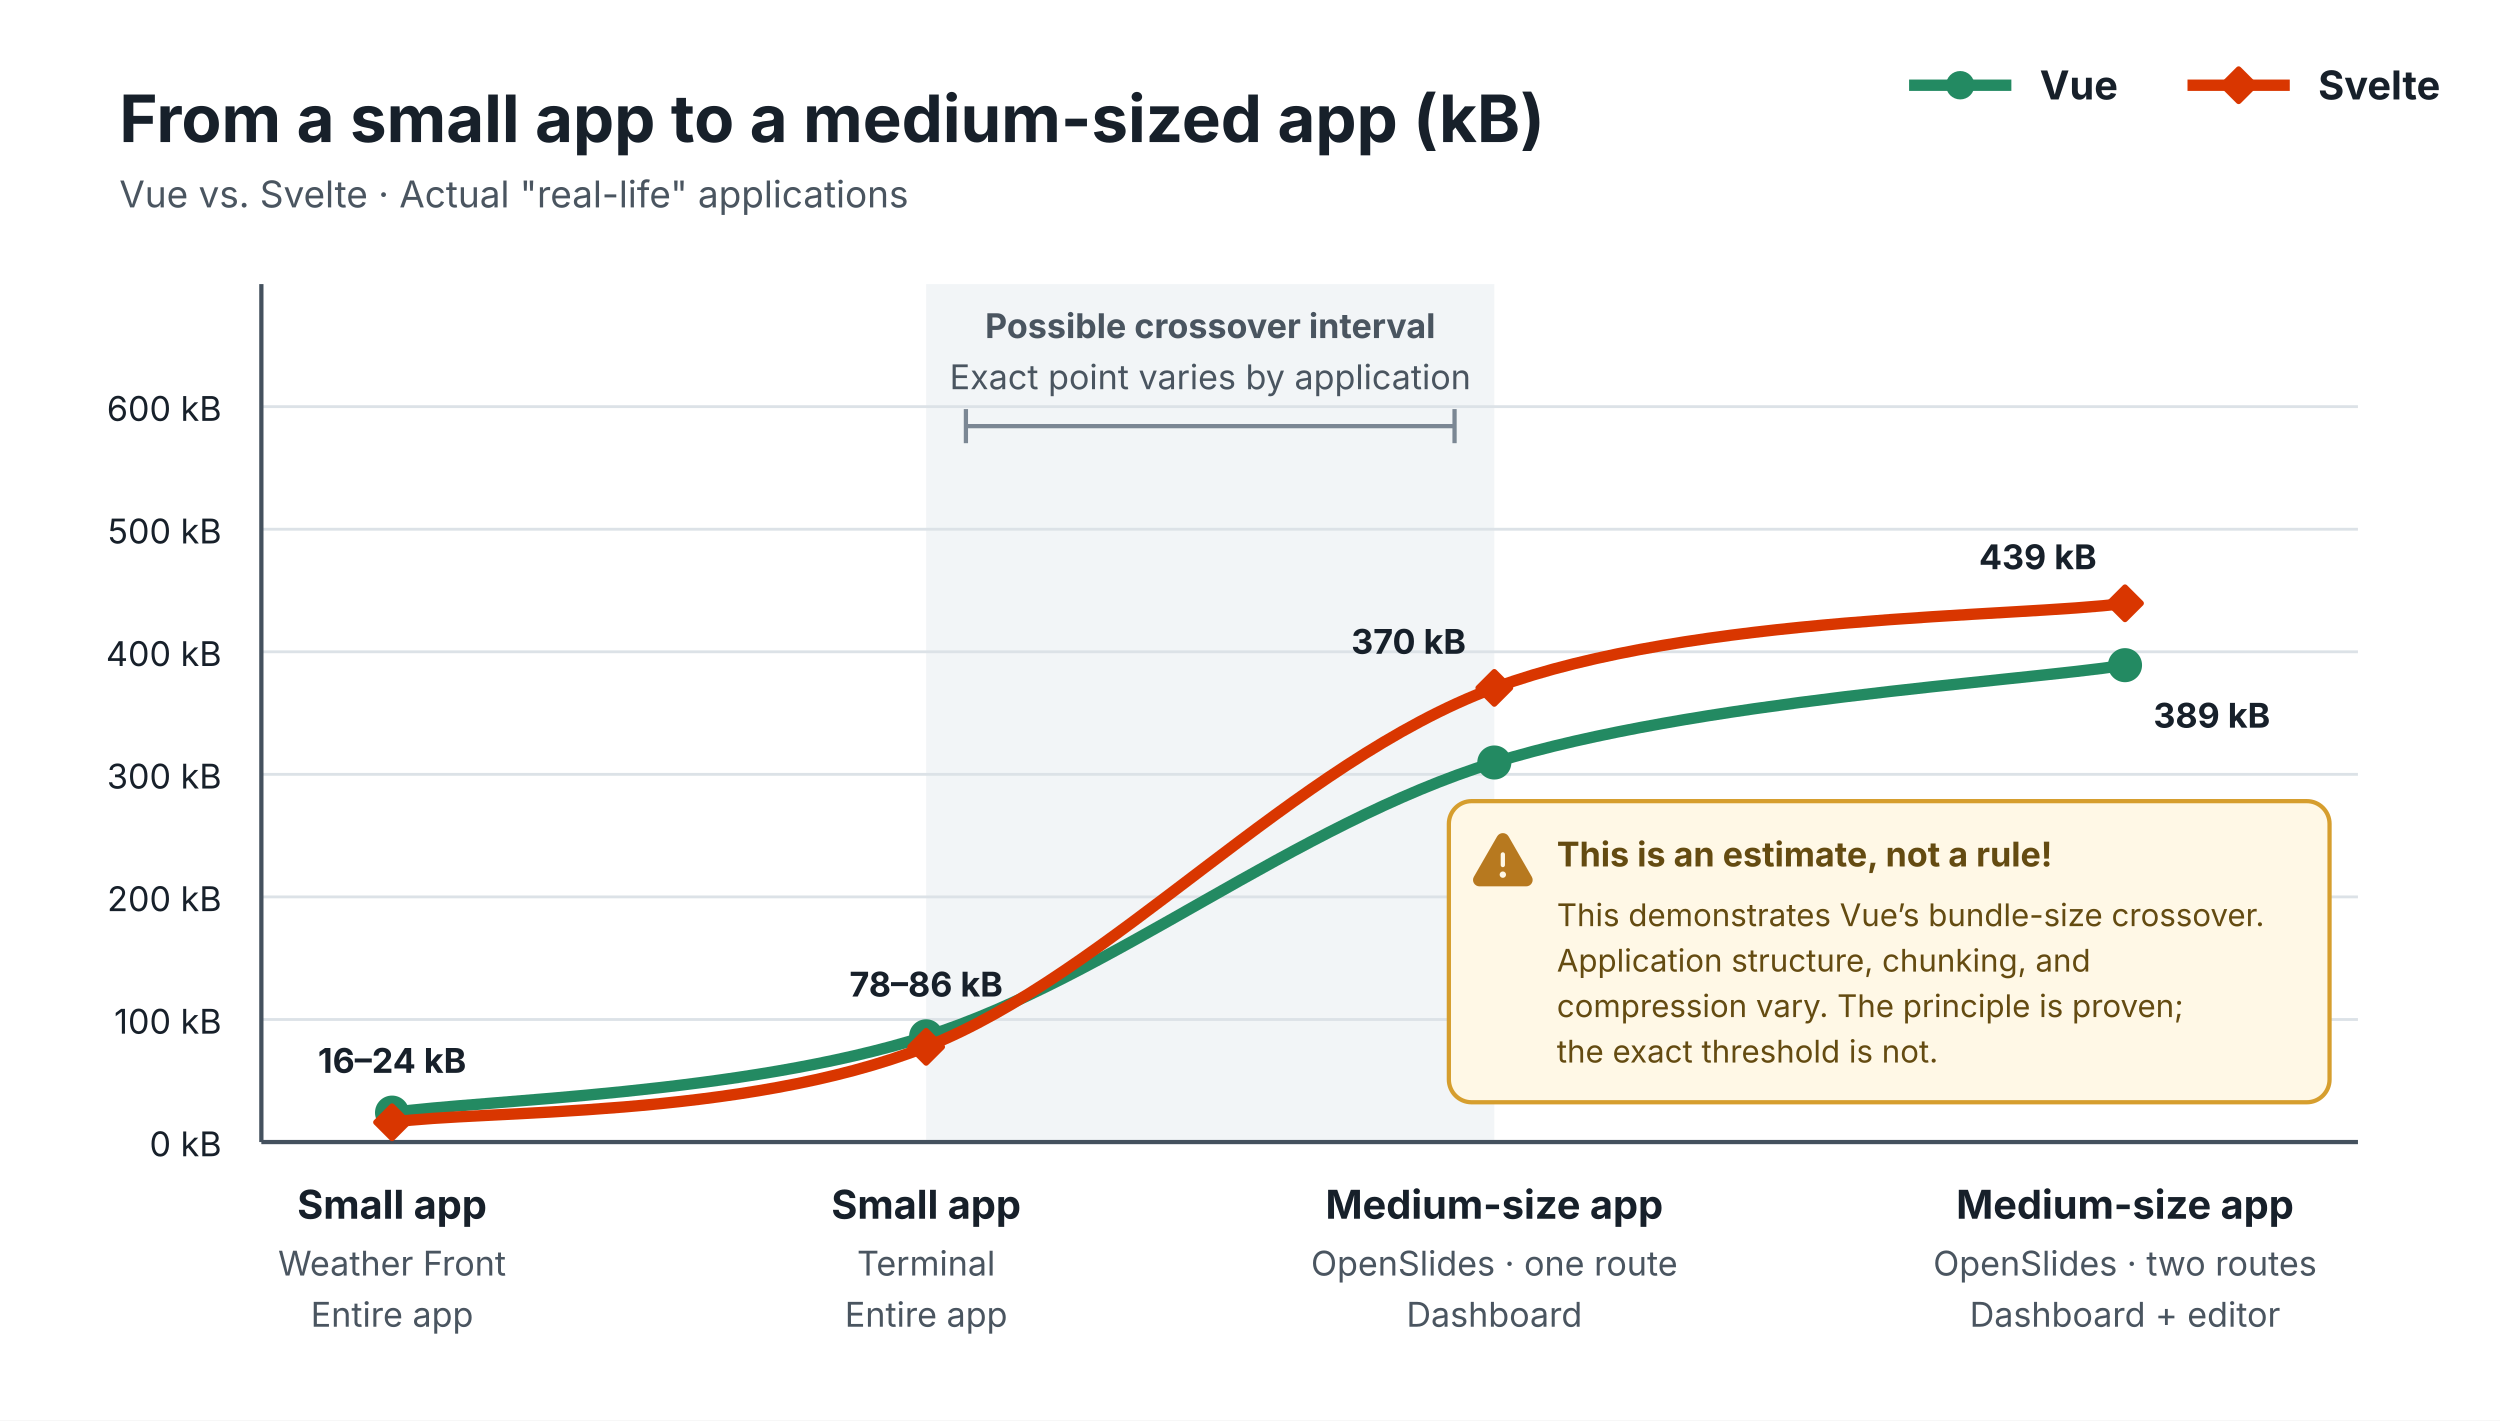
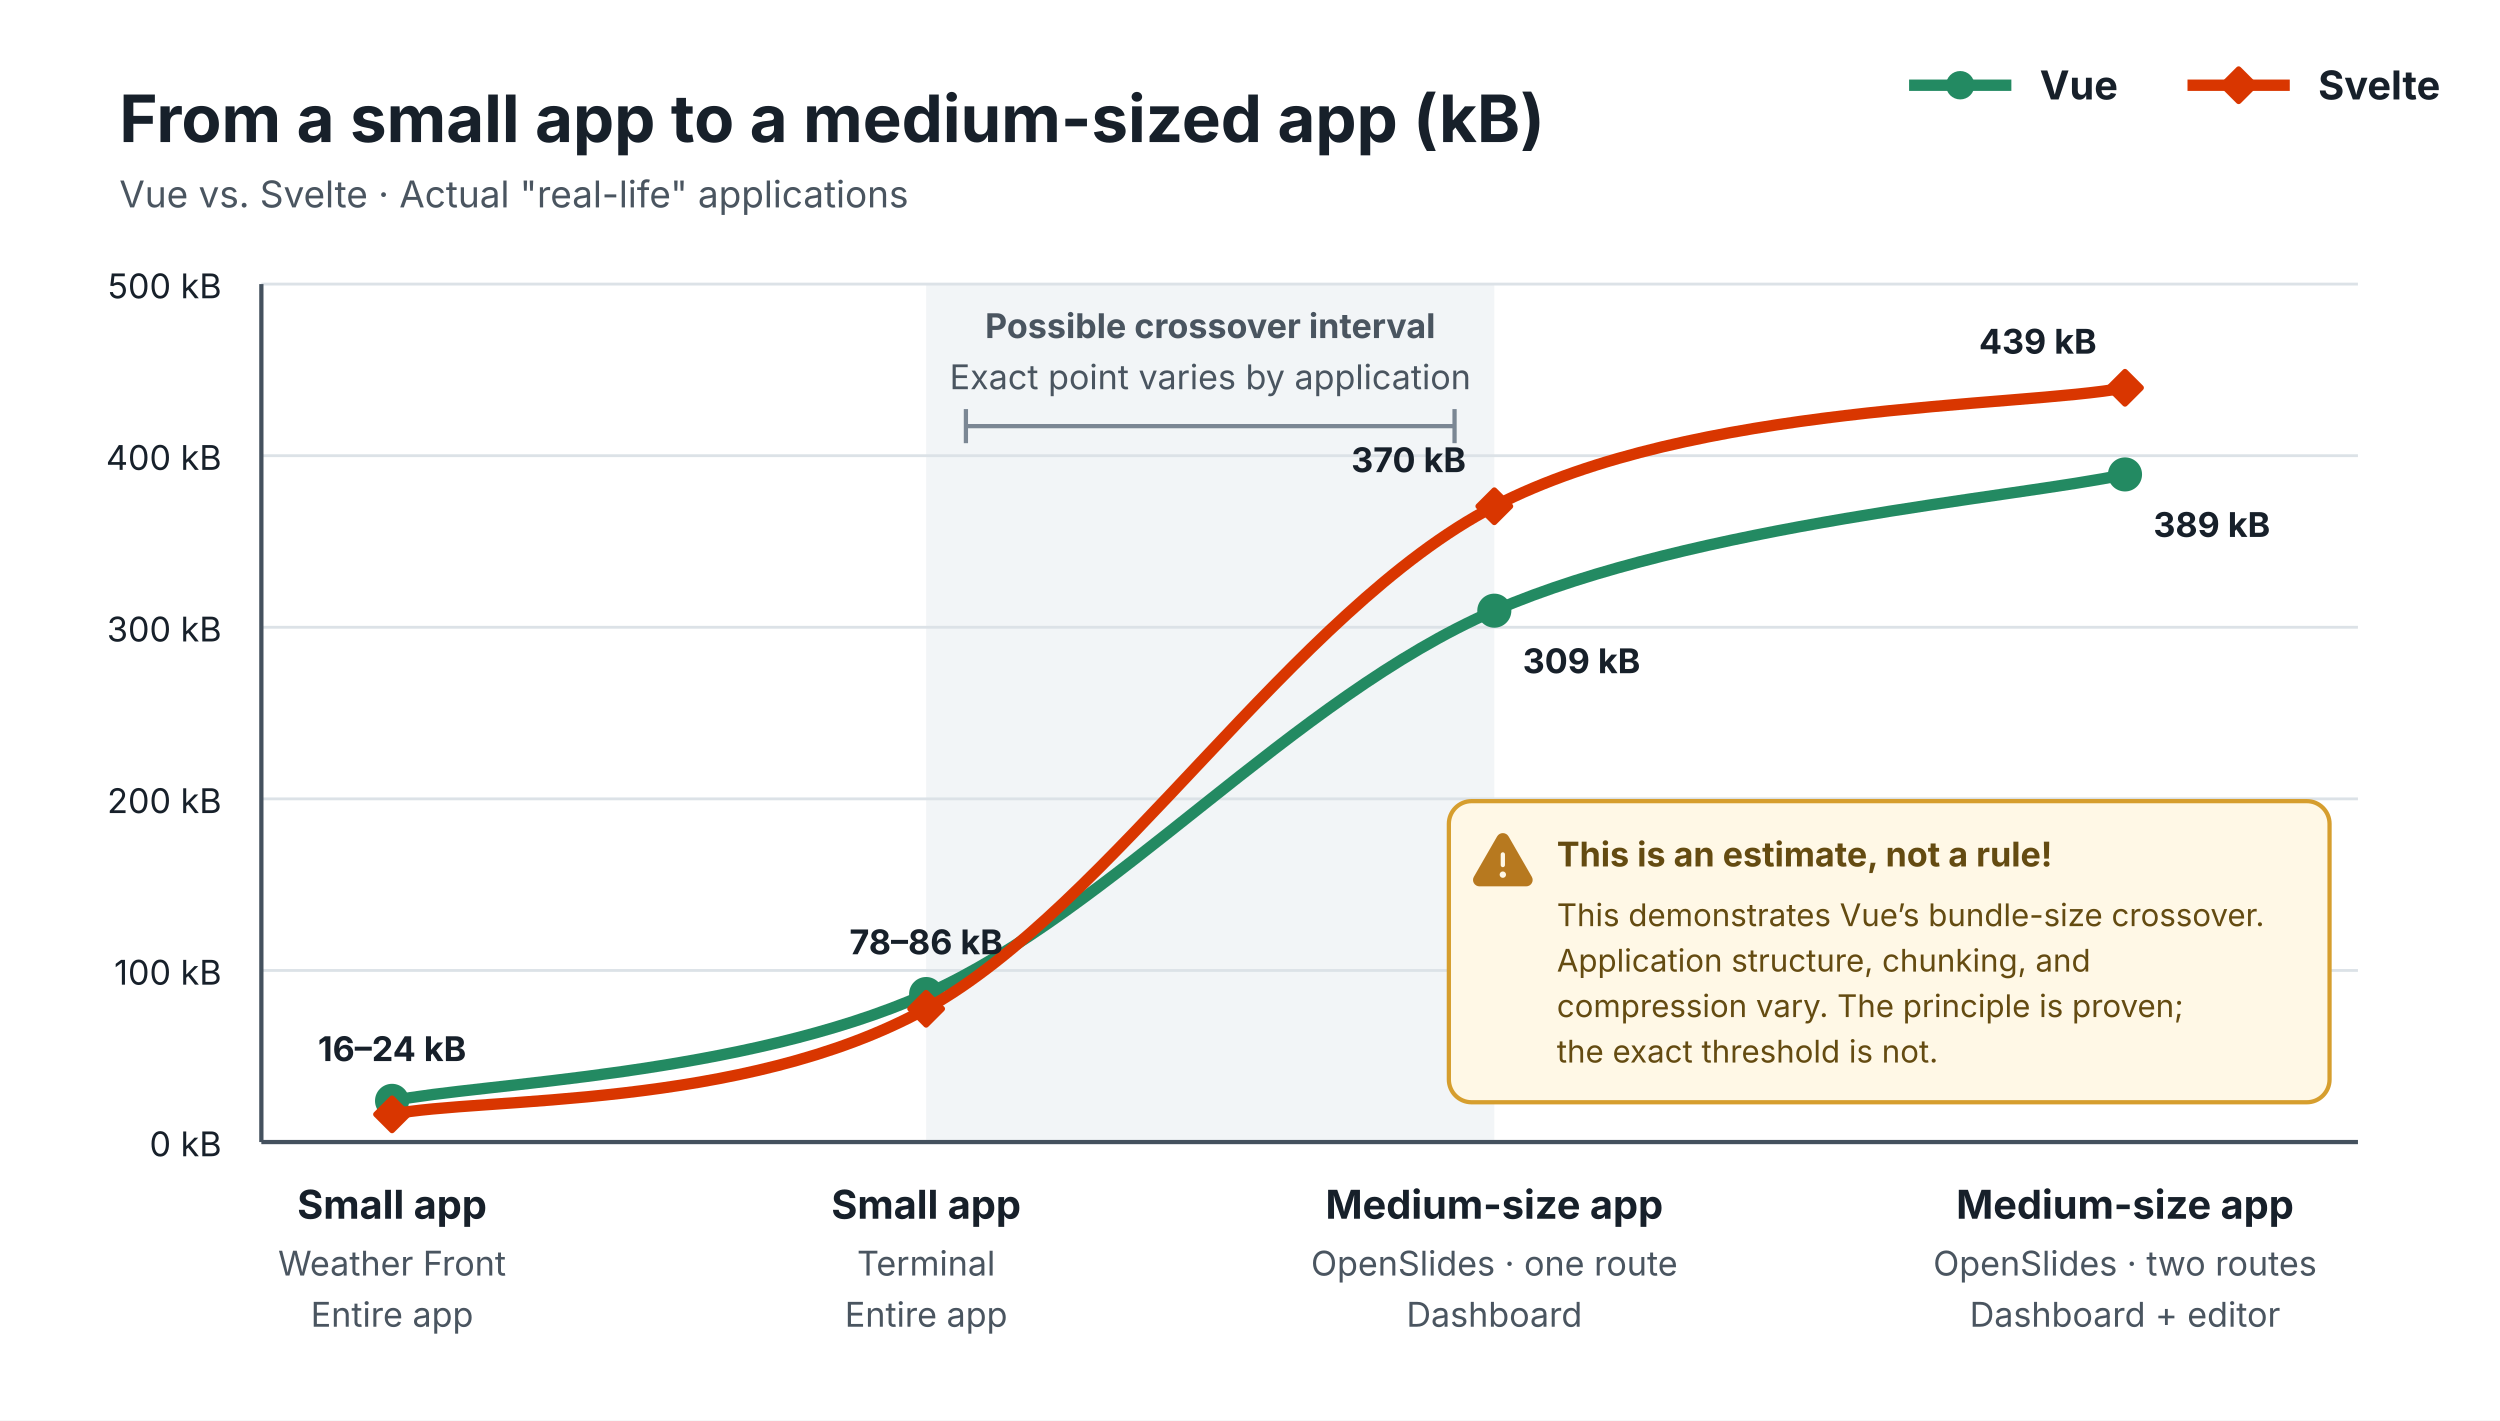
<svg xmlns="http://www.w3.org/2000/svg" width="880" height="500" viewBox="0 0 880 500" role="img" aria-labelledby="title description">
  <style>
    text { font-family: ui-sans-serif, system-ui, -apple-system, BlinkMacSystemFont, "Segoe UI", sans-serif; fill: #17202a; }
    .title { font-size: 23px; font-weight: 700; }
    .subtitle { font-size: 13px; fill: #4a5560; }
    .axis { stroke: #44515e; stroke-width: 1.5; }
    .grid { stroke: #dce2e7; stroke-width: 1; }
    .tick { font-size: 12px; }
    .label { font-size: 14px; font-weight: 650; }
    .detail { font-size: 12px; fill: #4a5560; }
    .value { font-size: 12px; font-weight: 700; }
    .legend { font-size: 14px; font-weight: 650; }
    .crossover { font-size: 12px; font-weight: 700; fill: #4a5560; }
    .callout-box { fill: #fff8e6; stroke: #d69e2e; stroke-width: 1.5; }
    .callout-icon { fill: #b7791f; }
    .callout-title { fill: #644b11; font-size: 12px; font-weight: 750; }
    .callout-text { fill: #644b11; font-size: 11px; }
  </style>
  <rect width="880" height="500" fill="#ffffff" />
  <text x="42" y="50" class="title">From a small app to a medium-sized app (kB)</text>
  <text x="42" y="73" class="subtitle">Vue vs. Svelte · Actual "real-life" applications</text>
  <line x1="672" y1="30" x2="708" y2="30" stroke="#238a62" stroke-width="4" />
  <circle cx="690" cy="30" r="5" fill="#238a62" />
  <text x="718" y="35" class="legend">Vue</text>
  <line x1="770" y1="30" x2="806" y2="30" stroke="#d93600" stroke-width="4" />
  <rect x="783" y="25" width="10" height="10" rx="1" fill="#d93600" transform="rotate(45 788 30)" />
  <text x="816" y="35" class="legend">Svelte</text>
  <rect x="326" y="100" width="200" height="302" fill="#f2f5f7" />
  <line x1="92" y1="402" x2="830" y2="402" class="grid" />
  <text x="78" y="407" text-anchor="end" class="tick">0 kB</text>
-   <line x1="92" y1="358.86" x2="830" y2="358.86" class="grid" />
-   <text x="78" y="363.86" text-anchor="end" class="tick">100 kB</text>
-   <line x1="92" y1="315.71" x2="830" y2="315.71" class="grid" />
-   <text x="78" y="320.71" text-anchor="end" class="tick">200 kB</text>
-   <line x1="92" y1="272.57" x2="830" y2="272.57" class="grid" />
-   <text x="78" y="277.57" text-anchor="end" class="tick">300 kB</text>
-   <line x1="92" y1="229.43" x2="830" y2="229.43" class="grid" />
-   <text x="78" y="234.43" text-anchor="end" class="tick">400 kB</text>
-   <line x1="92" y1="186.29" x2="830" y2="186.29" class="grid" />
-   <text x="78" y="191.29" text-anchor="end" class="tick">500 kB</text>
-   <line x1="92" y1="143.14" x2="830" y2="143.14" class="grid" />
-   <text x="78" y="148.14" text-anchor="end" class="tick">600 kB</text>
+   <line x1="92" y1="341.6" x2="830" y2="341.6" class="grid" />
+   <text x="78" y="346.6" text-anchor="end" class="tick">100 kB</text>
+   <line x1="92" y1="281.2" x2="830" y2="281.2" class="grid" />
+   <text x="78" y="286.2" text-anchor="end" class="tick">200 kB</text>
+   <line x1="92" y1="220.8" x2="830" y2="220.8" class="grid" />
+   <text x="78" y="225.8" text-anchor="end" class="tick">300 kB</text>
+   <line x1="92" y1="160.4" x2="830" y2="160.4" class="grid" />
+   <text x="78" y="165.4" text-anchor="end" class="tick">400 kB</text>
+   <line x1="92" y1="100" x2="830" y2="100" class="grid" />
+   <text x="78" y="105" text-anchor="end" class="tick">500 kB</text>
  <line x1="92" y1="100" x2="92" y2="402" class="axis" />
  <line x1="92" y1="402" x2="830" y2="402" class="axis" />
  <line x1="340" y1="150" x2="512" y2="150" stroke="#7b8794" stroke-width="1.5" />
  <line x1="340" y1="144" x2="340" y2="156" stroke="#7b8794" stroke-width="1.5" />
  <line x1="512" y1="144" x2="512" y2="156" stroke="#7b8794" stroke-width="1.5" />
  <text x="426" y="119" text-anchor="middle" class="crossover">Possible crossover interval</text>
  <text x="426" y="137" text-anchor="middle" class="detail">Exact point varies by application</text>
-   <path d="M 138 391.64 C 169.33 387.16, 261.33 385.32, 326 364.78 C 390.67 344.24, 455.67 290.17, 526 268.4 C 596.33 246.63, 711.00 239.85, 748 234.14" fill="none" stroke="#238a62" stroke-width="4" stroke-linecap="round" stroke-linejoin="round" />
-   <circle cx="138" cy="391.64" r="6" fill="#238a62" />
-   <circle cx="326" cy="364.78" r="6" fill="#238a62" />
-   <circle cx="526" cy="268.4" r="6" fill="#238a62" />
-   <circle cx="748" cy="234.14" r="6" fill="#238a62" />
-   <path d="M 138 395.04 C 169.33 390.62, 261.33 393.97, 326 368.49 C 390.67 343.01, 455.67 268.16, 526 242.14 C 596.33 216.12, 711.00 217.32, 748 212.36" fill="none" stroke="#d93600" stroke-width="4" stroke-linecap="round" stroke-linejoin="round" />
-   <rect x="133" y="390.04" width="10" height="10" rx="1" fill="#d93600" transform="rotate(45 138 395.04)" />
-   <rect x="321" y="363.49" width="10" height="10" rx="1" fill="#d93600" transform="rotate(45 326 368.49)" />
-   <rect x="521" y="237.14" width="10" height="10" rx="1" fill="#d93600" transform="rotate(45 526 242.14)" />
-   <rect x="743" y="207.36" width="10" height="10" rx="1" fill="#d93600" transform="rotate(45 748 212.36)" />
-   <text x="138" y="377.64" text-anchor="middle" class="value">16–24 kB</text>
-   <text x="326" y="350.78" text-anchor="middle" class="value">78–86 kB</text>
-   <text x="516" y="230.14" text-anchor="end" class="value">370 kB</text>
-   <text x="536" y="290.4" class="value">309 kB</text>
-   <text x="738" y="200.36" text-anchor="end" class="value">439 kB</text>
-   <text x="758" y="256.14" class="value">389 kB</text>
+   <path d="M 138 387.5 C 169.33 381.23, 261.33 378.66, 326 349.9 C 390.67 321.14, 455.67 245.44, 526 214.96 C 596.33 184.48, 711.00 174.99, 748 167" fill="none" stroke="#238a62" stroke-width="4" stroke-linecap="round" stroke-linejoin="round" />
+   <circle cx="138" cy="387.5" r="6" fill="#238a62" />
+   <circle cx="326" cy="349.9" r="6" fill="#238a62" />
+   <circle cx="526" cy="214.96" r="6" fill="#238a62" />
+   <circle cx="748" cy="167" r="6" fill="#238a62" />
+   <path d="M 138 392.25 C 169.33 386.06, 261.33 390.76, 326 355.09 C 390.67 319.41, 455.67 214.63, 526 178.2 C 596.33 141.77, 711.00 143.45, 748 136.5" fill="none" stroke="#d93600" stroke-width="4" stroke-linecap="round" stroke-linejoin="round" />
+   <rect x="133" y="387.25" width="10" height="10" rx="1" fill="#d93600" transform="rotate(45 138 392.25)" />
+   <rect x="321" y="350.09" width="10" height="10" rx="1" fill="#d93600" transform="rotate(45 326 355.09)" />
+   <rect x="521" y="173.2" width="10" height="10" rx="1" fill="#d93600" transform="rotate(45 526 178.2)" />
+   <rect x="743" y="131.5" width="10" height="10" rx="1" fill="#d93600" transform="rotate(45 748 136.5)" />
+   <text x="138" y="373.5" text-anchor="middle" class="value">16–24 kB</text>
+   <text x="326" y="335.9" text-anchor="middle" class="value">78–86 kB</text>
+   <text x="516" y="166.2" text-anchor="end" class="value">370 kB</text>
+   <text x="536" y="236.96" class="value">309 kB</text>
+   <text x="738" y="124.5" text-anchor="end" class="value">439 kB</text>
+   <text x="758" y="189" class="value">389 kB</text>
  <g transform="translate(510 282)">
    <rect width="310" height="106" rx="8" class="callout-box" />
    <g transform="translate(7 9) scale(0.09375)" class="callout-icon">
      <path d="M236.8,188.09,149.35,36.22h0a24.76,24.76,0,0,0-42.7,0L19.2,188.09a23.51,23.51,0,0,0,0,23.72A24.35,24.35,0,0,0,40.55,224h174.9a24.35,24.35,0,0,0,21.33-12.19A23.51,23.51,0,0,0,236.8,188.09ZM120,104a8,8,0,0,1,16,0v40a8,8,0,0,1-16,0Zm8,88a12,12,0,1,1,12-12A12,12,0,0,1,128,192Z" />
    </g>
    <text x="38" y="23" class="callout-title">This is an estimate, not a rule!</text>
    <text x="38" y="44" class="callout-text">This demonstrates Vue’s bundle-size crossover.</text>
    <text x="38" y="60" class="callout-text">Application structure, chunking, and</text>
    <text x="38" y="76" class="callout-text">compression vary. The principle is proven;</text>
    <text x="38" y="92" class="callout-text">the exact threshold is not.</text>
  </g>
  <text x="138" y="429" text-anchor="middle" class="label">Small app</text>
  <text x="138" y="449" text-anchor="middle" class="detail">Weather Front</text>
  <text x="138" y="467" text-anchor="middle" class="detail">Entire app</text>
  <text x="326" y="429" text-anchor="middle" class="label">Small app</text>
  <text x="326" y="449" text-anchor="middle" class="detail">Terminal</text>
  <text x="326" y="467" text-anchor="middle" class="detail">Entire app</text>
  <text x="526" y="429" text-anchor="middle" class="label">Medium-size app</text>
  <text x="526" y="449" text-anchor="middle" class="detail">OpenSlides · one route</text>
  <text x="526" y="467" text-anchor="middle" class="detail">Dashboard</text>
  <text x="748" y="429" text-anchor="middle" class="label">Medium-size app</text>
  <text x="748" y="449" text-anchor="middle" class="detail">OpenSlides · two routes</text>
  <text x="748" y="467" text-anchor="middle" class="detail">Dashboard + editor</text>
</svg>
